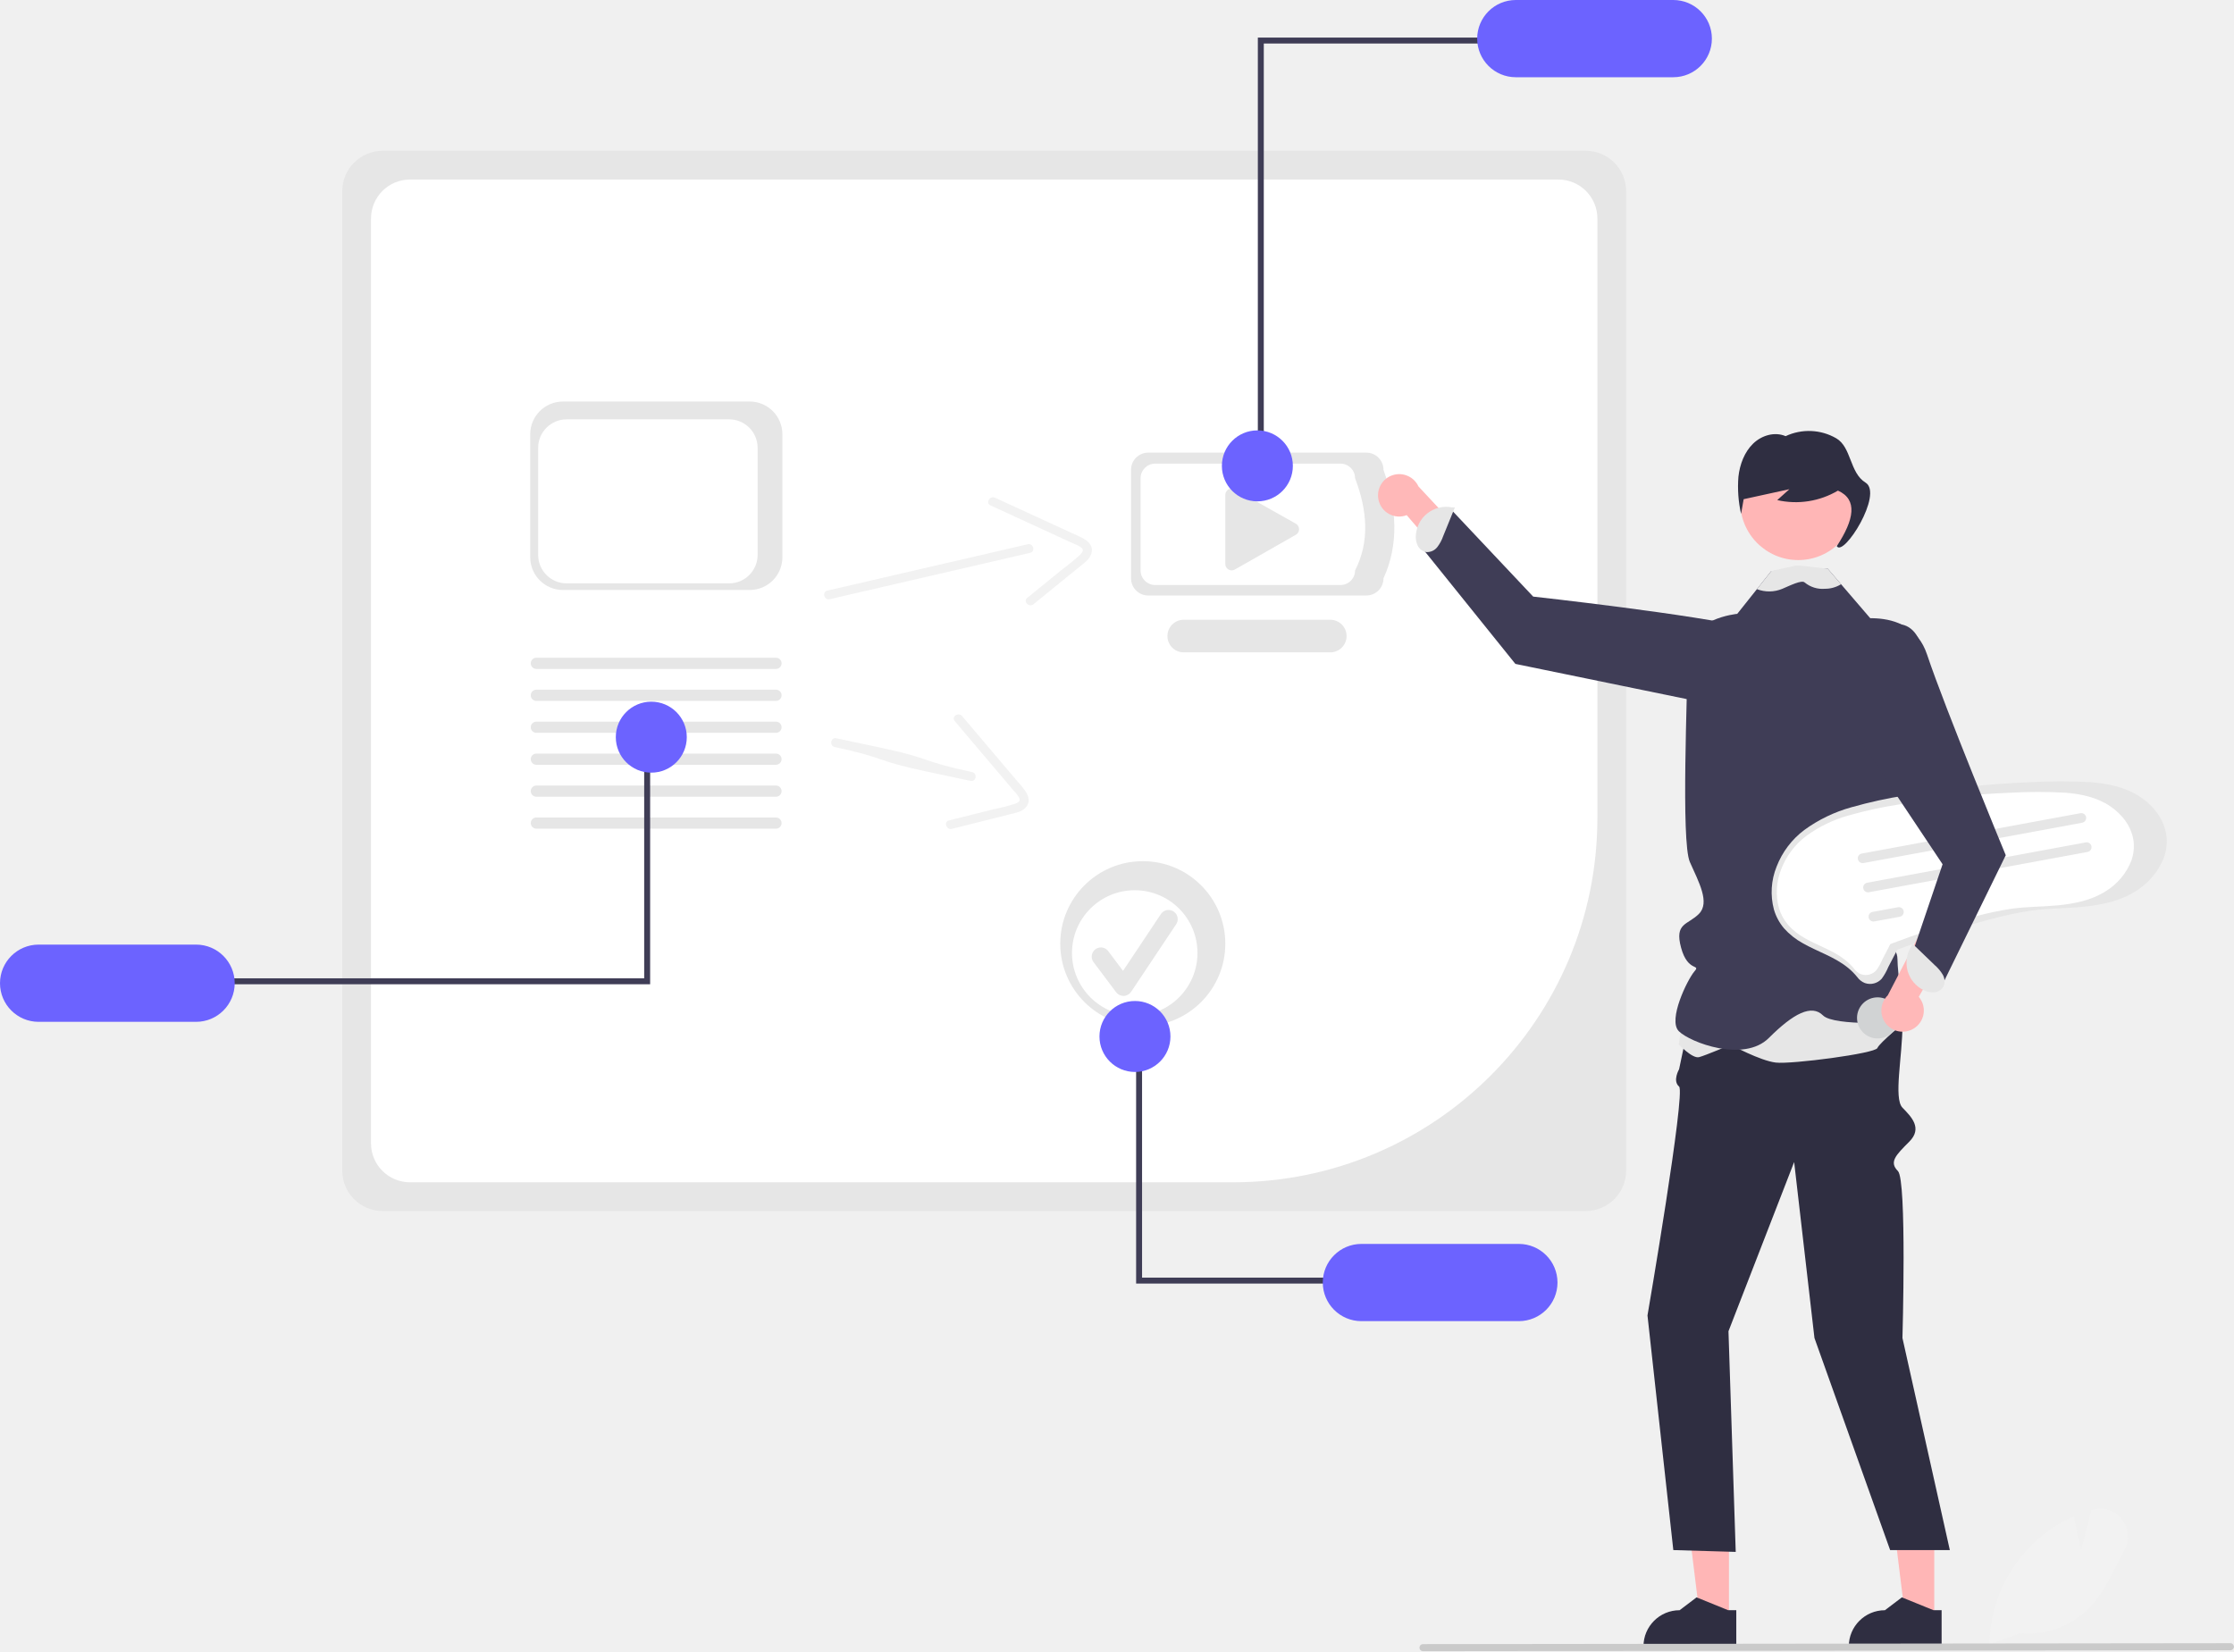
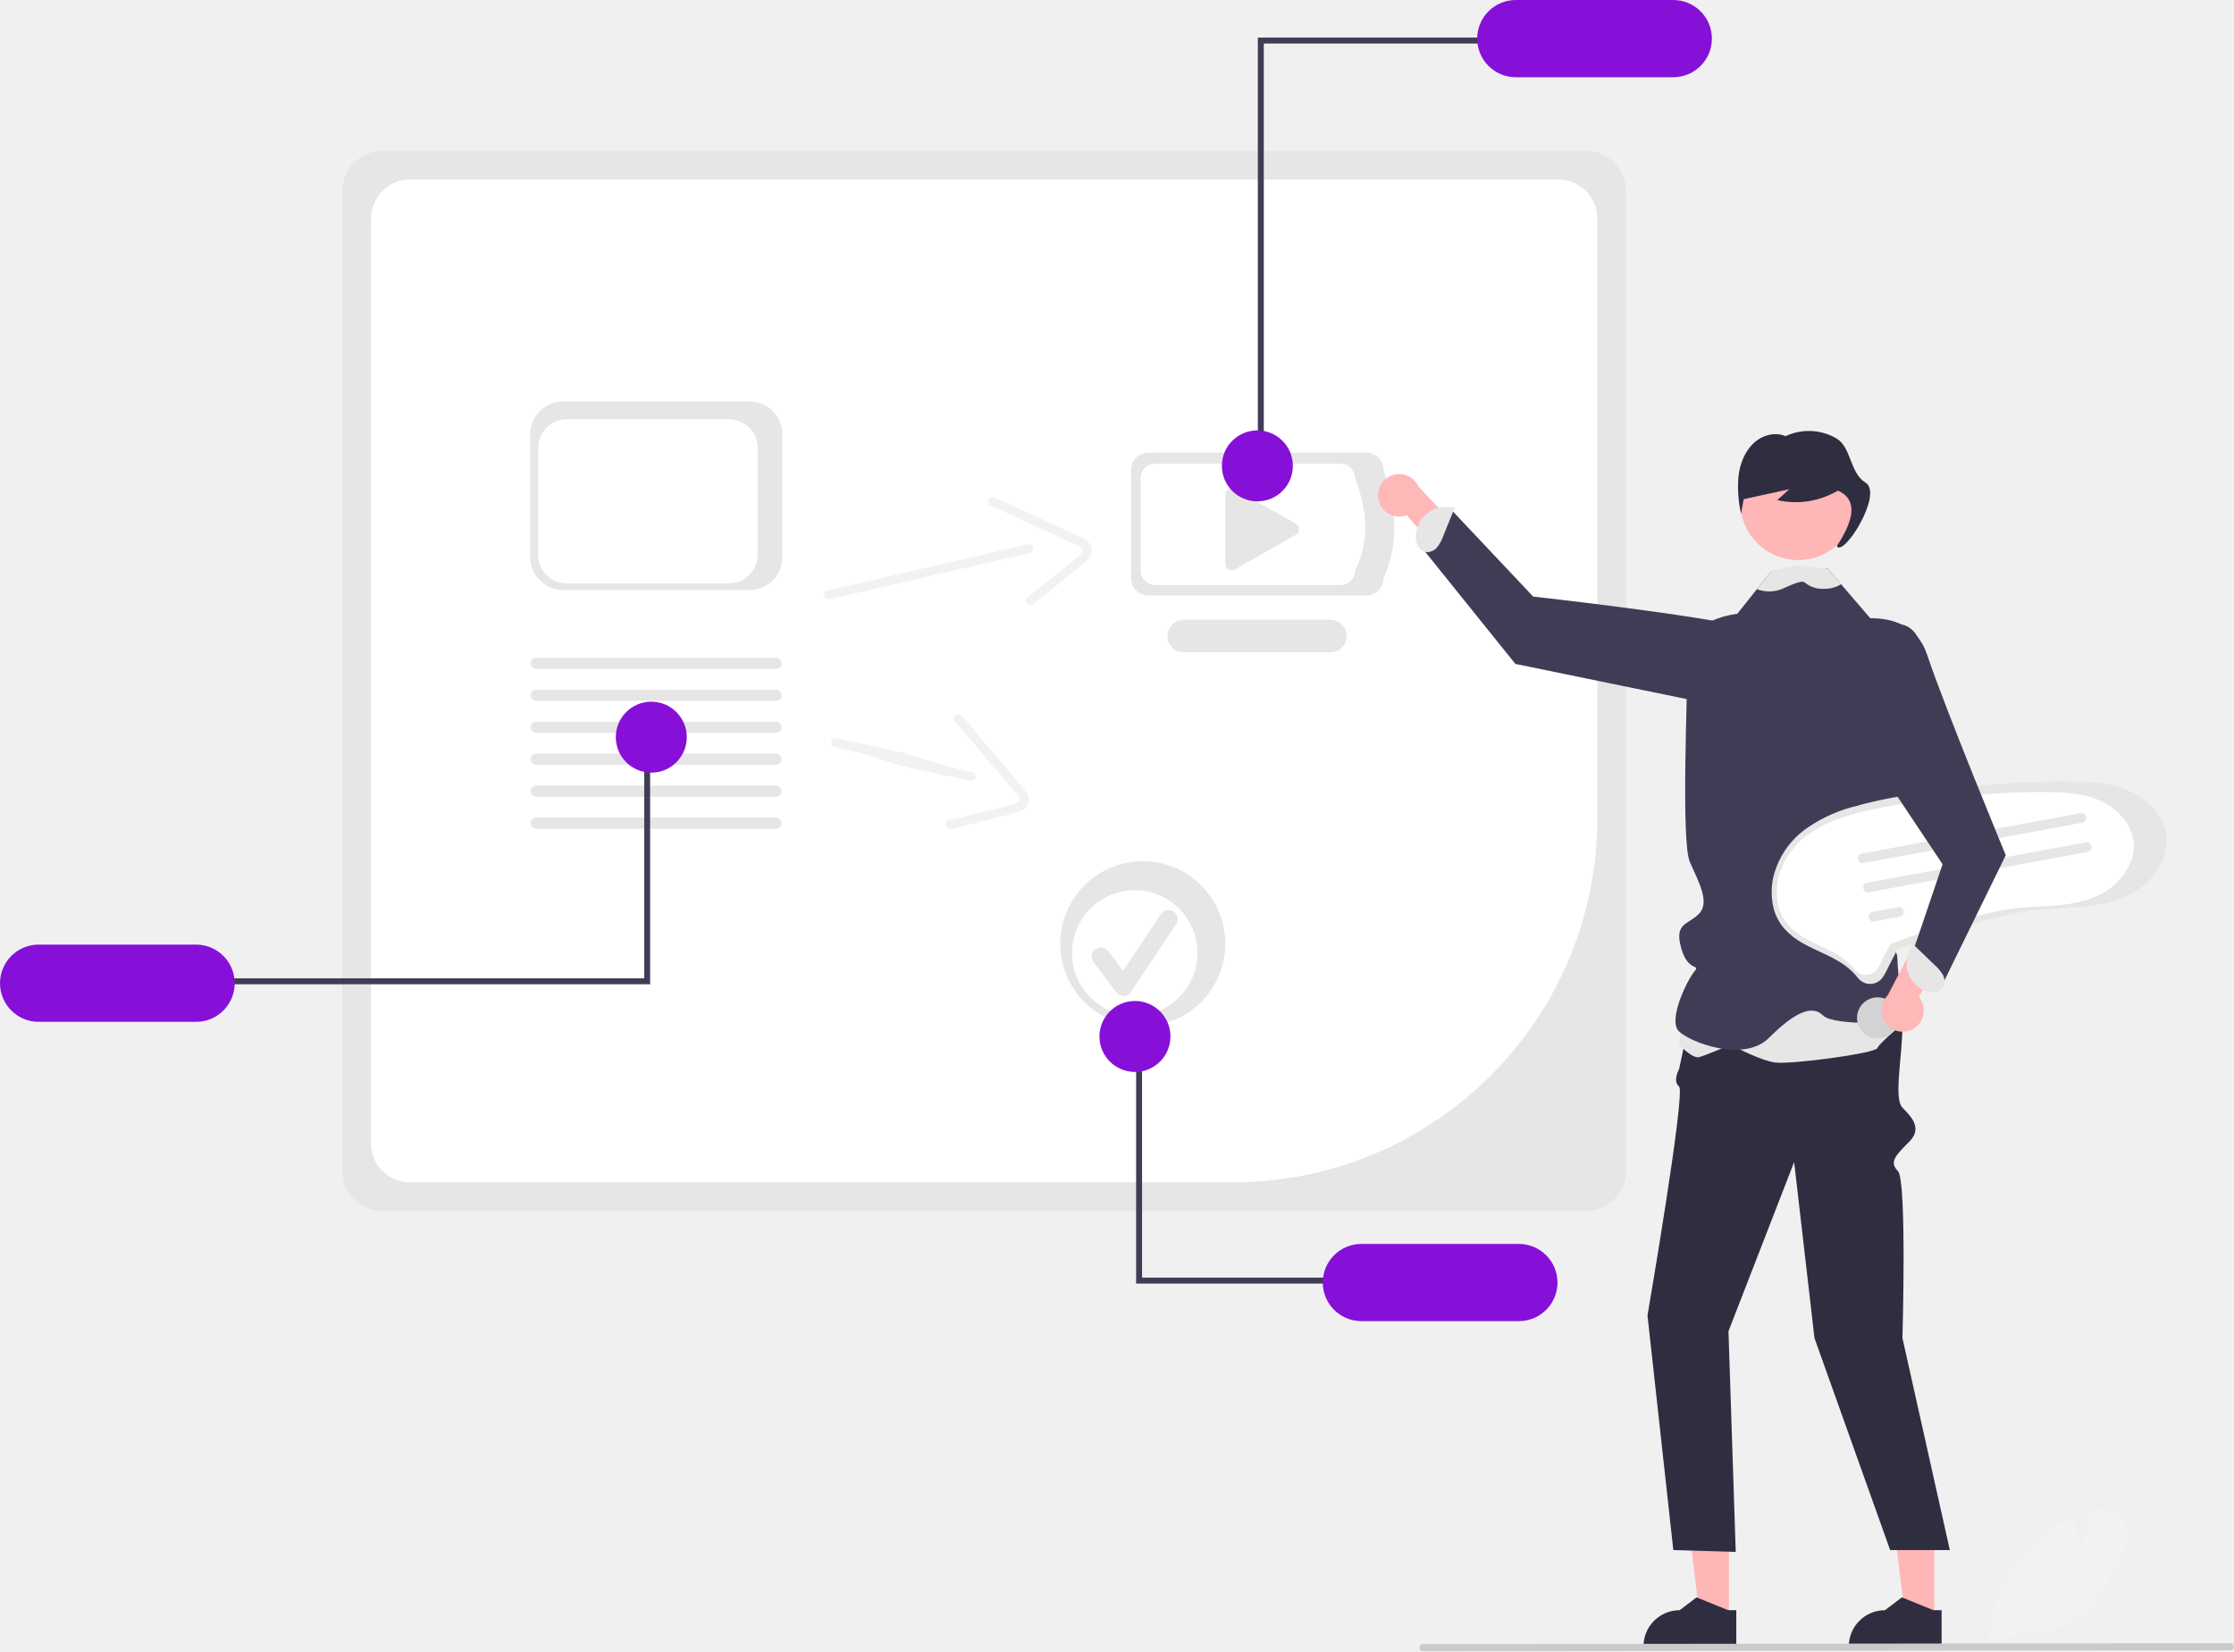
<svg xmlns="http://www.w3.org/2000/svg" data-name="Layer 1" width="751.951" height="555.868" viewBox="0 0 751.951 555.868">
  <path d="M757.765,579.763H352.83a13.625,13.625,0,0,1-13.609-13.609V236.431a13.625,13.625,0,0,1,13.609-13.609H757.765a13.625,13.625,0,0,1,13.609,13.609V566.154A13.625,13.625,0,0,1,757.765,579.763Z" transform="translate(-224.0247 -172.0659)" fill="#e6e6e6" />
  <path d="M362.011,232.509a13.124,13.124,0,0,0-13.109,13.109V556.975a13.124,13.124,0,0,0,13.109,13.108H639.174a122.66,122.66,0,0,0,122.521-122.521V245.618a13.124,13.124,0,0,0-13.109-13.109Z" transform="translate(-224.0247 -172.0659)" fill="#fff" />
  <path d="M683.925,372.54H610.5a5.782,5.782,0,0,1-5.776-5.776V330.219a5.782,5.782,0,0,1,5.776-5.776h73.424a5.782,5.782,0,0,1,5.776,5.776c4.543,12.932,5.189,25.221,0,36.545A5.782,5.782,0,0,1,683.925,372.54Z" transform="translate(-224.0247 -172.0659)" fill="#e6e6e6" />
  <path d="M675.226,369.008H612.845a4.913,4.913,0,0,1-4.907-4.907V333.052a4.913,4.913,0,0,1,4.907-4.907h62.382a4.913,4.913,0,0,1,4.907,4.907c4.21,11.058,4.887,21.521,0,31.049A4.913,4.913,0,0,1,675.226,369.008Z" transform="translate(-224.0247 -172.0659)" fill="#fff" />
  <path d="M671.862,391.683H622.4a5.488,5.488,0,0,1-.02-10.975h49.482a5.488,5.488,0,0,1,0,10.975Z" transform="translate(-224.0247 -172.0659)" fill="#e6e6e6" />
  <path d="M638.606,336.528a2.153,2.153,0,0,0-2.146,2.149v23.261a2.145,2.145,0,0,0,3.208,1.864l20.531-11.707a2.144,2.144,0,0,0-.01-3.733l-20.53-11.555A2.142,2.142,0,0,0,638.606,336.528Z" transform="translate(-224.0247 -172.0659)" fill="#e6e6e6" />
  <path d="M938.139,683.43a9.168,9.168,0,0,0-9.789-3.129l-.384.114-3.447,13.459c-.516-2.006-1.622-6.534-2.318-10.966l-.06-.366-.342.15a46.75,46.75,0,0,0-10.084,6.078A48.361,48.361,0,0,0,893.631,725.188l-.006.258-.006.162.456-.162,9.795-3.501a29.241,29.241,0,0,0,23.578-8.792c3.958-4.174,6.672-9.543,9.297-14.738.769-1.513,1.555-3.075,2.36-4.576A9.319,9.319,0,0,0,938.139,683.43Z" transform="translate(-224.0247 -172.0659)" fill="#f2f2f2" />
  <path d="M687.995,340.212a7.098,7.098,0,0,0,9.517,5.28l29.275,34.056,3.706-12.572-29.023-31.157a7.136,7.136,0,0,0-13.474,4.393Z" transform="translate(-224.0247 -172.0659)" fill="#ffb8b8" />
  <polygon points="581.955 545.239 572.267 545.239 567.658 507.87 581.957 507.87 581.955 545.239" fill="#ffb6b6" />
  <path d="M805.721,714.141l-10.344-4.207-.296-.122-5.711,4.329a12.161,12.161,0,0,0-12.159,12.159v.395h31.237V714.141Z" transform="translate(-224.0247 -172.0659)" fill="#2f2e41" />
  <polygon points="651.067 545.239 641.379 545.239 636.77 507.87 651.069 507.87 651.067 545.239" fill="#ffb6b6" />
  <path d="M874.833,714.141l-10.344-4.207-.296-.122-5.711,4.329a12.161,12.161,0,0,0-12.159,12.159v.395h31.237V714.141Z" transform="translate(-224.0247 -172.0659)" fill="#2f2e41" />
  <path d="M852.226,494.155s12.152,12.642,12.152,23.029-3.038,24.65,0,27.772,6.835,6.919,2.278,11.476-6.835,6.835-3.797,9.873,1.519,56.201,1.519,56.201L880.327,693.897H860.234l-25.475-71.391-6.835-59.239-22.105,56.96,2.441,74.282-21.006-.613-8.695-78.985s12.911-75.134,10.633-77.06,0-5.813,0-5.813l6.076-28.77Z" transform="translate(-224.0247 -172.0659)" fill="#2f2e41" />
  <path d="M828.435,404.522s4.132-16.282-14.904-20.95-73.449-10.665-73.449-10.665l-27.499-29.18-9.318,13.532,30.827,38.308,73.043,15.003Z" transform="translate(-224.0247 -172.0659)" fill="#3f3d56" />
  <path d="M707.794,356.262a12.889,12.889,0,0,0,1.979-3.665l3.944-9.69-1.024-.043a10.23,10.23,0,0,0-12.095,9.316,6.661,6.661,0,0,0,.644,3.621,3.947,3.947,0,0,0,2.891,2.12A4.364,4.364,0,0,0,707.794,356.262Z" transform="translate(-224.0247 -172.0659)" fill="#e6e6e6" />
  <path d="M791.388,507.149l-2.278,16.516s4.557,4.894,6.835,4.282,10.633-4.173,10.633-4.173,9.873,5.396,15.189,6.008,33.417-3.059,34.176-4.894,9.587-9.019,9.587-9.019l-3.511-20.955Z" transform="translate(-224.0247 -172.0659)" fill="#e6e6e6" />
  <path d="M865.383,449.369s-1.929,15.926-.41,17.392c1.519,1.458-1.519,10.686-4.557,16.762s2.278,6.835,2.278,11.392,2.278,21.265,2.278,21.265-23.544,1.519-27.341-2.278-9.873-.759-18.227,7.595-26.498,1.519-30.295-2.278,2.954-17.468,5.233-20.118-2.195.418-4.473-7.982,2.195-7.595,5.992-11.392,0-10.633-3.038-17.468-.759-57.72-.759-69.871,16.708-13.671,16.708-13.671l6.615-8.316,4.861-6.114,9.524-.38.251-.008,9.212-.372,4.473,5.21,9.873,11.498,11.392,2.278c9.114,3.038,6.835,22.025,6.835,22.025Z" transform="translate(-224.0247 -172.0659)" fill="#3f3d56" />
  <circle cx="605.277" cy="169.023" r="19.522" fill="#ffb6b6" />
  <path d="M851.938,334.521c-5.37-3.293-4.682-11.903-9.855-14.91a18.424,18.424,0,0,0-17.032-.715c-3.644-1.559-8.01-.315-10.925,2.5s-4.493,6.968-4.959,11.145a41.705,41.705,0,0,0,.894,12.526q.434-2.475.869-4.949l15.39-3.364q-2.044,1.836-4.087,3.672a27.956,27.956,0,0,0,20.437-3.196c6.7,3.004,5.486,9.749-.396,18.701C844.551,359.729,858.056,338.274,851.938,334.521Z" transform="translate(-224.0247 -172.0659)" fill="#2f2e41" />
  <path d="M843.708,368.736a1.542,1.542,0,0,1-.137.099,10.227,10.227,0,0,1-5.324,1.443,9.414,9.414,0,0,1-6.782-2.127c-.995-.942-4.952,1.048-7.549,2.149a11.46,11.46,0,0,1-8.529.099l4.861-6.114,8.011-1.776h2l8.976,1.017Z" transform="translate(-224.0247 -172.0659)" fill="#e6e6e6" />
  <path d="M974.791,727.627l-271.75.307a1.191,1.191,0,1,1-.012-2.381h.012l271.75-.307a1.191,1.191,0,0,1,0,2.381Z" transform="translate(-224.0247 -172.0659)" fill="#cacaca" />
  <polygon points="425.383 155.694 423.383 155.694 423.383 12.651 502.04 12.651 502.04 14.651 425.383 14.651 425.383 155.694" fill="#3f3d56" />
-   <path d="M787.237,172.066h-53a13,13,0,1,0,0,26h53a13,13,0,0,0,0-26Z" transform="translate(-224.0247 -172.0659)" fill="#6c63ff" />
-   <circle cx="423.223" cy="156.834" r="11.946" fill="#6c63ff" />
+   <path d="M787.237,172.066h-53a13,13,0,1,0,0,26h53a13,13,0,0,0,0-26Z" transform="translate(-224.0247 -172.0659)" fill="#8710d8" />
+   <circle cx="423.223" cy="156.834" r="11.946" fill="#8710d8" />
  <path d="M503.297,373.788,555.703,361.661l15.042-3.481c1.882-.435,1.1-3.332-.782-2.897l-52.406,12.127-15.043,3.481c-1.882.435-1.1,3.332.782,2.897Z" transform="translate(-224.0247 -172.0659)" fill="#f2f2f2" />
  <path d="M557.413,342.206l28.055,12.905a9.289,9.289,0,0,1,2.655,1.437c.774.758.211,1.488-.421,2.149a63.263,63.263,0,0,1-5.971,4.929l-11.952,9.717c-1.5,1.22.617,3.348,2.103,2.14l10.41-8.463,5.205-4.232c1.475-1.199,3.27-2.422,3.862-4.332,1.245-4.013-3.668-5.608-6.399-6.864l-12.217-5.62L558.94,339.623c-1.74-.8-3.281,1.776-1.528,2.583Z" transform="translate(-224.0247 -172.0659)" fill="#f2f2f2" />
  <path d="M944.566,440.449c-4.998-3.389-11.07-4.648-17.005-5.075a182.41,182.41,0,0,0-20.252.024q-10.51.416-20.977,1.521-10.452,1.106-20.817,2.899a153.828,153.828,0,0,0-18.331,4.012,49.195,49.195,0,0,0-15.852,7.655,28.072,28.072,0,0,0-9.315,12.325,22.891,22.891,0,0,0-.899,14.456,17.234,17.234,0,0,0,3.408,6.331,23.744,23.744,0,0,0,6.348,5.026c4.958,2.831,10.576,4.533,15.06,8.158a21.29,21.29,0,0,1,3.215,3.197,5.835,5.835,0,0,0,2.583,2.032,5.275,5.275,0,0,0,5.668-1.459,19.189,19.189,0,0,0,2.231-3.966l2.366-4.564a6.382,6.382,0,0,1,.591-1.141c.177-.211-.14.004-.079-.051.033-.031.102-.03.14-.054a3.427,3.427,0,0,1,.611-.234q3.282-1.251,6.594-2.425c8.149-2.904,16.397-5.581,24.774-7.75a119.875,119.875,0,0,1,13.096-2.74c5.716-.814,11.518-.72,17.26-1.276,6.182-.599,12.56-1.85,17.862-5.254a23.193,23.193,0,0,0,9.602-11.493,16.08,16.08,0,0,0,.801-7.116C952.56,448.052,949.01,443.462,944.566,440.449Z" transform="translate(-224.0247 -172.0659)" fill="#e6e6e6" />
  <path d="M934.337,443.503c-4.517-3.062-10.004-4.2-15.367-4.586a164.839,164.839,0,0,0-18.301.022q-9.497.376-18.956,1.374-9.445 1-18.811,2.62a139.01,139.01,0,0,0-16.565,3.626A44.456,44.456,0,0,0,832.011,453.476a25.368,25.368,0,0,0-8.418,11.138,20.686,20.686,0,0,0-.813,13.063,15.574,15.574,0,0,0,3.079,5.721,21.457,21.457,0,0,0,5.737,4.542c4.48,2.558,9.557,4.097,13.609,7.372a19.239,19.239,0,0,1,2.906,2.889,5.273,5.273,0,0,0,2.334,1.836,4.767,4.767,0,0,0,5.122-1.319,17.341,17.341,0,0,0,2.016-3.584l2.138-4.124a5.767,5.767,0,0,1,.534-1.031c.16-.191-.126.004-.072-.046.03-.028.092-.027.126-.049a3.097,3.097,0,0,1,.552-.212q2.966-1.131,5.959-2.191c7.364-2.625,14.817-5.044,22.388-7.003a108.324,108.324,0,0,1,11.835-2.476c5.165-.736,10.409-.65,15.597-1.153,5.586-.541,11.351-1.672,16.141-4.748a20.959,20.959,0,0,0,8.677-10.386,14.531,14.531,0,0,0,.724-6.43C941.561,450.373,938.352,446.226,934.337,443.503Z" transform="translate(-224.0247 -172.0659)" fill="#fff" />
  <path d="M924.877,449.033,851.276,462.607a1.628,1.628,0,1,1-.6-3.201l.01-.002,73.601-13.575a1.628,1.628,0,1,1,.591,3.203Z" transform="translate(-224.0247 -172.0659)" fill="#e6e6e6" />
  <path d="M926.69,458.862,853.089,472.437a1.628,1.628,0,1,1-.6-3.201l.01-.002,73.601-13.575a1.628,1.628,0,1,1,.591,3.203Z" transform="translate(-224.0247 -172.0659)" fill="#e6e6e6" />
  <path d="M863.479,480.684l-8.577,1.582a1.628,1.628,0,0,1-.591-3.203l8.577-1.582a1.628,1.628,0,0,1,.591,3.203Z" transform="translate(-224.0247 -172.0659)" fill="#e6e6e6" />
  <circle cx="856.01" cy="514.742" r="6.921" transform="translate(-303.1895 -8.26639) rotate(-10.45006)" fill="#d1d3d4" />
  <path d="M476.366,370.688H413.5a11.021,11.021,0,0,1-11.008-11.008V318.248a11.021,11.021,0,0,1,11.008-11.008h62.866A11.021,11.021,0,0,1,487.374,318.248v41.433A11.021,11.021,0,0,1,476.366,370.688Z" transform="translate(-224.0247 -172.0659)" fill="#e6e6e6" />
  <path d="M469.457,368.456H414.744a9.592,9.592,0,0,1-9.58-9.58V322.817a9.592,9.592,0,0,1,9.58-9.58h54.713a9.592,9.592,0,0,1,9.58,9.58V358.876A9.592,9.592,0,0,1,469.457,368.456Z" transform="translate(-224.0247 -172.0659)" fill="#fff" />
  <path d="M485.221,408.017H404.555a1.882,1.882,0,0,1,0-3.764h80.666a1.882,1.882,0,0,1,0,3.764Z" transform="translate(-224.0247 -172.0659)" fill="#e6e6e6" />
  <path d="M485.221,397.261H404.555a1.882,1.882,0,0,1,0-3.764h80.666a1.882,1.882,0,0,1,0,3.764Z" transform="translate(-224.0247 -172.0659)" fill="#e6e6e6" />
  <path d="M485.221,418.772H404.555a1.882,1.882,0,1,1,0-3.764h80.666a1.882,1.882,0,1,1,0,3.764Z" transform="translate(-224.0247 -172.0659)" fill="#e6e6e6" />
  <path d="M485.221,429.527H404.555a1.882,1.882,0,1,1,0-3.764h80.666a1.882,1.882,0,1,1,0,3.764Z" transform="translate(-224.0247 -172.0659)" fill="#e6e6e6" />
  <path d="M485.221,440.283H404.555a1.882,1.882,0,1,1,0-3.764h80.666a1.882,1.882,0,1,1,0,3.764Z" transform="translate(-224.0247 -172.0659)" fill="#e6e6e6" />
  <path d="M485.221,451.038H404.555a1.882,1.882,0,0,1,0-3.764h80.666a1.882,1.882,0,0,1,0,3.764Z" transform="translate(-224.0247 -172.0659)" fill="#e6e6e6" />
  <polygon points="216.83 254.306 218.83 254.306 218.83 331.349 74.173 331.349 74.173 329.349 216.83 329.349 216.83 254.306" fill="#3f3d56" />
-   <path d="M237.025,516.066h53a13,13,0,0,0,0-26h-53a13,13,0,0,0,0,26Z" transform="translate(-224.0247 -172.0659)" fill="#6c63ff" />
-   <circle cx="219.223" cy="248.166" r="11.946" fill="#6c63ff" />
+   <path d="M237.025,516.066h53a13,13,0,0,0,0-26h-53a13,13,0,0,0,0,26Z" transform="translate(-224.0247 -172.0659)" fill="#8710d8" />
+   <circle cx="219.223" cy="248.166" r="11.946" fill="#8710d8" />
  <path d="M504.992,423.551c17.539,3.728,13.077,4.455,30.616,8.183l15.103,3.21c1.889.402,2.406-2.554.516-2.956-17.539-3.728-13.077-4.455-30.616-8.183l-15.103-3.21c-1.889-.402-2.407,2.554-.516,2.956Z" transform="translate(-224.0247 -172.0659)" fill="#f2f2f2" />
  <path d="M545.388,414.829l19.961,23.563a9.288,9.288,0,0,1,1.798,2.425c.381,1.015-.439,1.437-1.291,1.769A63.258,63.258,0,0,1,558.36,444.525l-14.941,3.748c-1.876.471-.858,3.295,1,2.829l13.013-3.265,6.507-1.632c1.843-.462,3.987-.812,5.332-2.292,2.826-3.109-.951-6.633-2.894-8.927L557.685,424.726l-9.819-11.591c-1.238-1.461-3.724.222-2.477,1.694Z" transform="translate(-224.0247 -172.0659)" fill="#f2f2f2" />
  <circle cx="384.653" cy="317.695" r="27.78" fill="#e6e6e6" />
  <circle cx="381.945" cy="320.814" r="21.119" fill="#fff" />
  <path d="M602.18,507.338a3.089,3.089,0,0,1-2.472-1.236l-7.579-10.105a3.09,3.09,0,1,1,4.942-3.71l.002.003,4.958,6.611,12.735-19.102a3.09,3.09,0,1,1,5.142,3.428l-15.158,22.736a3.091,3.091,0,0,1-2.485,1.375C602.237,507.338,602.209,507.338,602.18,507.338Z" transform="translate(-224.0247 -172.0659)" fill="#e6e6e6" />
  <path d="M868.075,518.379a7.098,7.098,0,0,0,1.794-10.734l22.306-38.978-13.088.711L859.429,507.149a7.136,7.136,0,0,0,8.646,11.23Z" transform="translate(-224.0247 -172.0659)" fill="#ffb8b8" />
  <path d="M842.951,381.753s23.624-7.595,29.7,10.633,26.501,67.593,26.501,67.593l-21.944,44.809-9.873-10.633,10.552-31.138-30.379-45.568Z" transform="translate(-224.0247 -172.0659)" fill="#3f3d56" />
  <path d="M877.961,500.212a12.89,12.89,0,0,0-2.671-3.196l-7.538-7.255-.419.935a10.23,10.23,0,0,0,4.168,14.687,6.661,6.661,0,0,0,3.602.744,3.946,3.946,0,0,0,3.041-1.899A4.364,4.364,0,0,0,877.961,500.212Z" transform="translate(-224.0247 -172.0659)" fill="#e6e6e6" />
  <polygon points="384.412 355.068 382.412 355.068 382.412 432.111 450.069 432.111 450.069 430.111 384.412 430.111 384.412 355.068" fill="#3f3d56" />
-   <path d="M748.267,603.828a13.012,13.012,0,0,0-13-13h-53a13,13,0,0,0,0,26h53A13.012,13.012,0,0,0,748.267,603.828Z" transform="translate(-224.0247 -172.0659)" fill="#6c63ff" />
-   <circle cx="382.019" cy="348.928" r="11.946" fill="#6c63ff" />
+   <path d="M748.267,603.828a13.012,13.012,0,0,0-13-13h-53a13,13,0,0,0,0,26h53A13.012,13.012,0,0,0,748.267,603.828Z" transform="translate(-224.0247 -172.0659)" fill="#8710d8" />
+   <circle cx="382.019" cy="348.928" r="11.946" fill="#8710d8" />
</svg>
